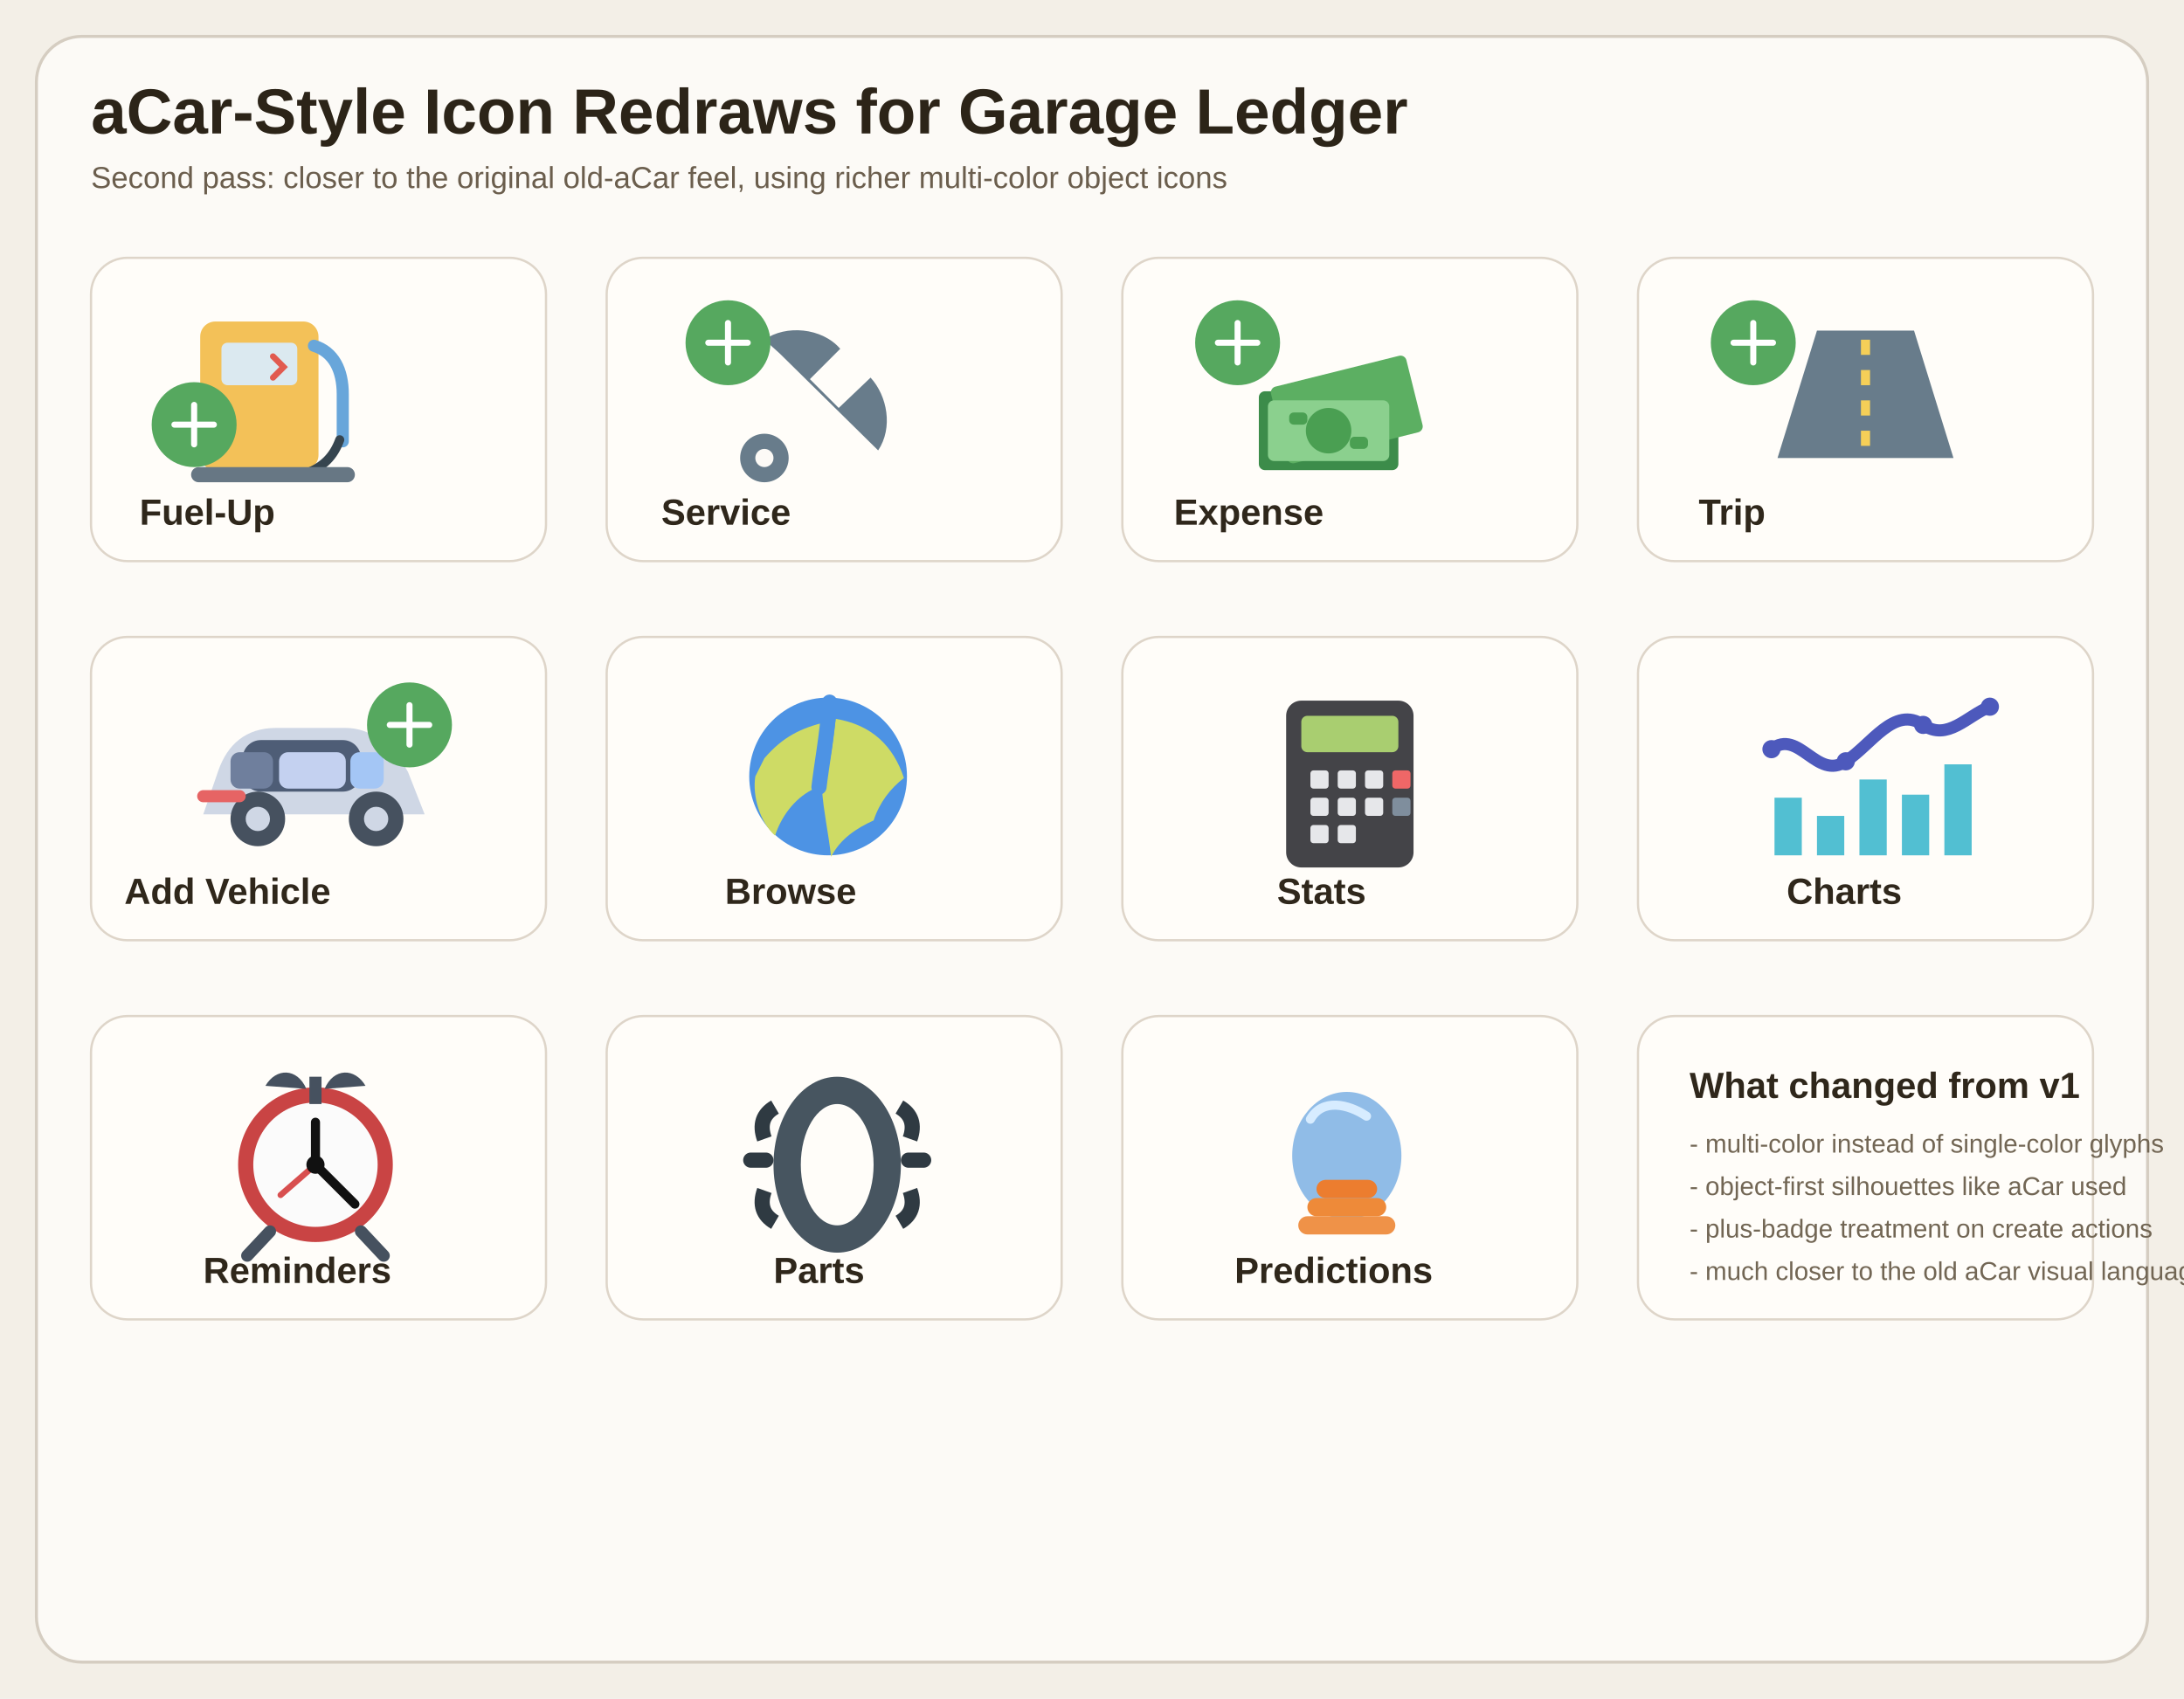
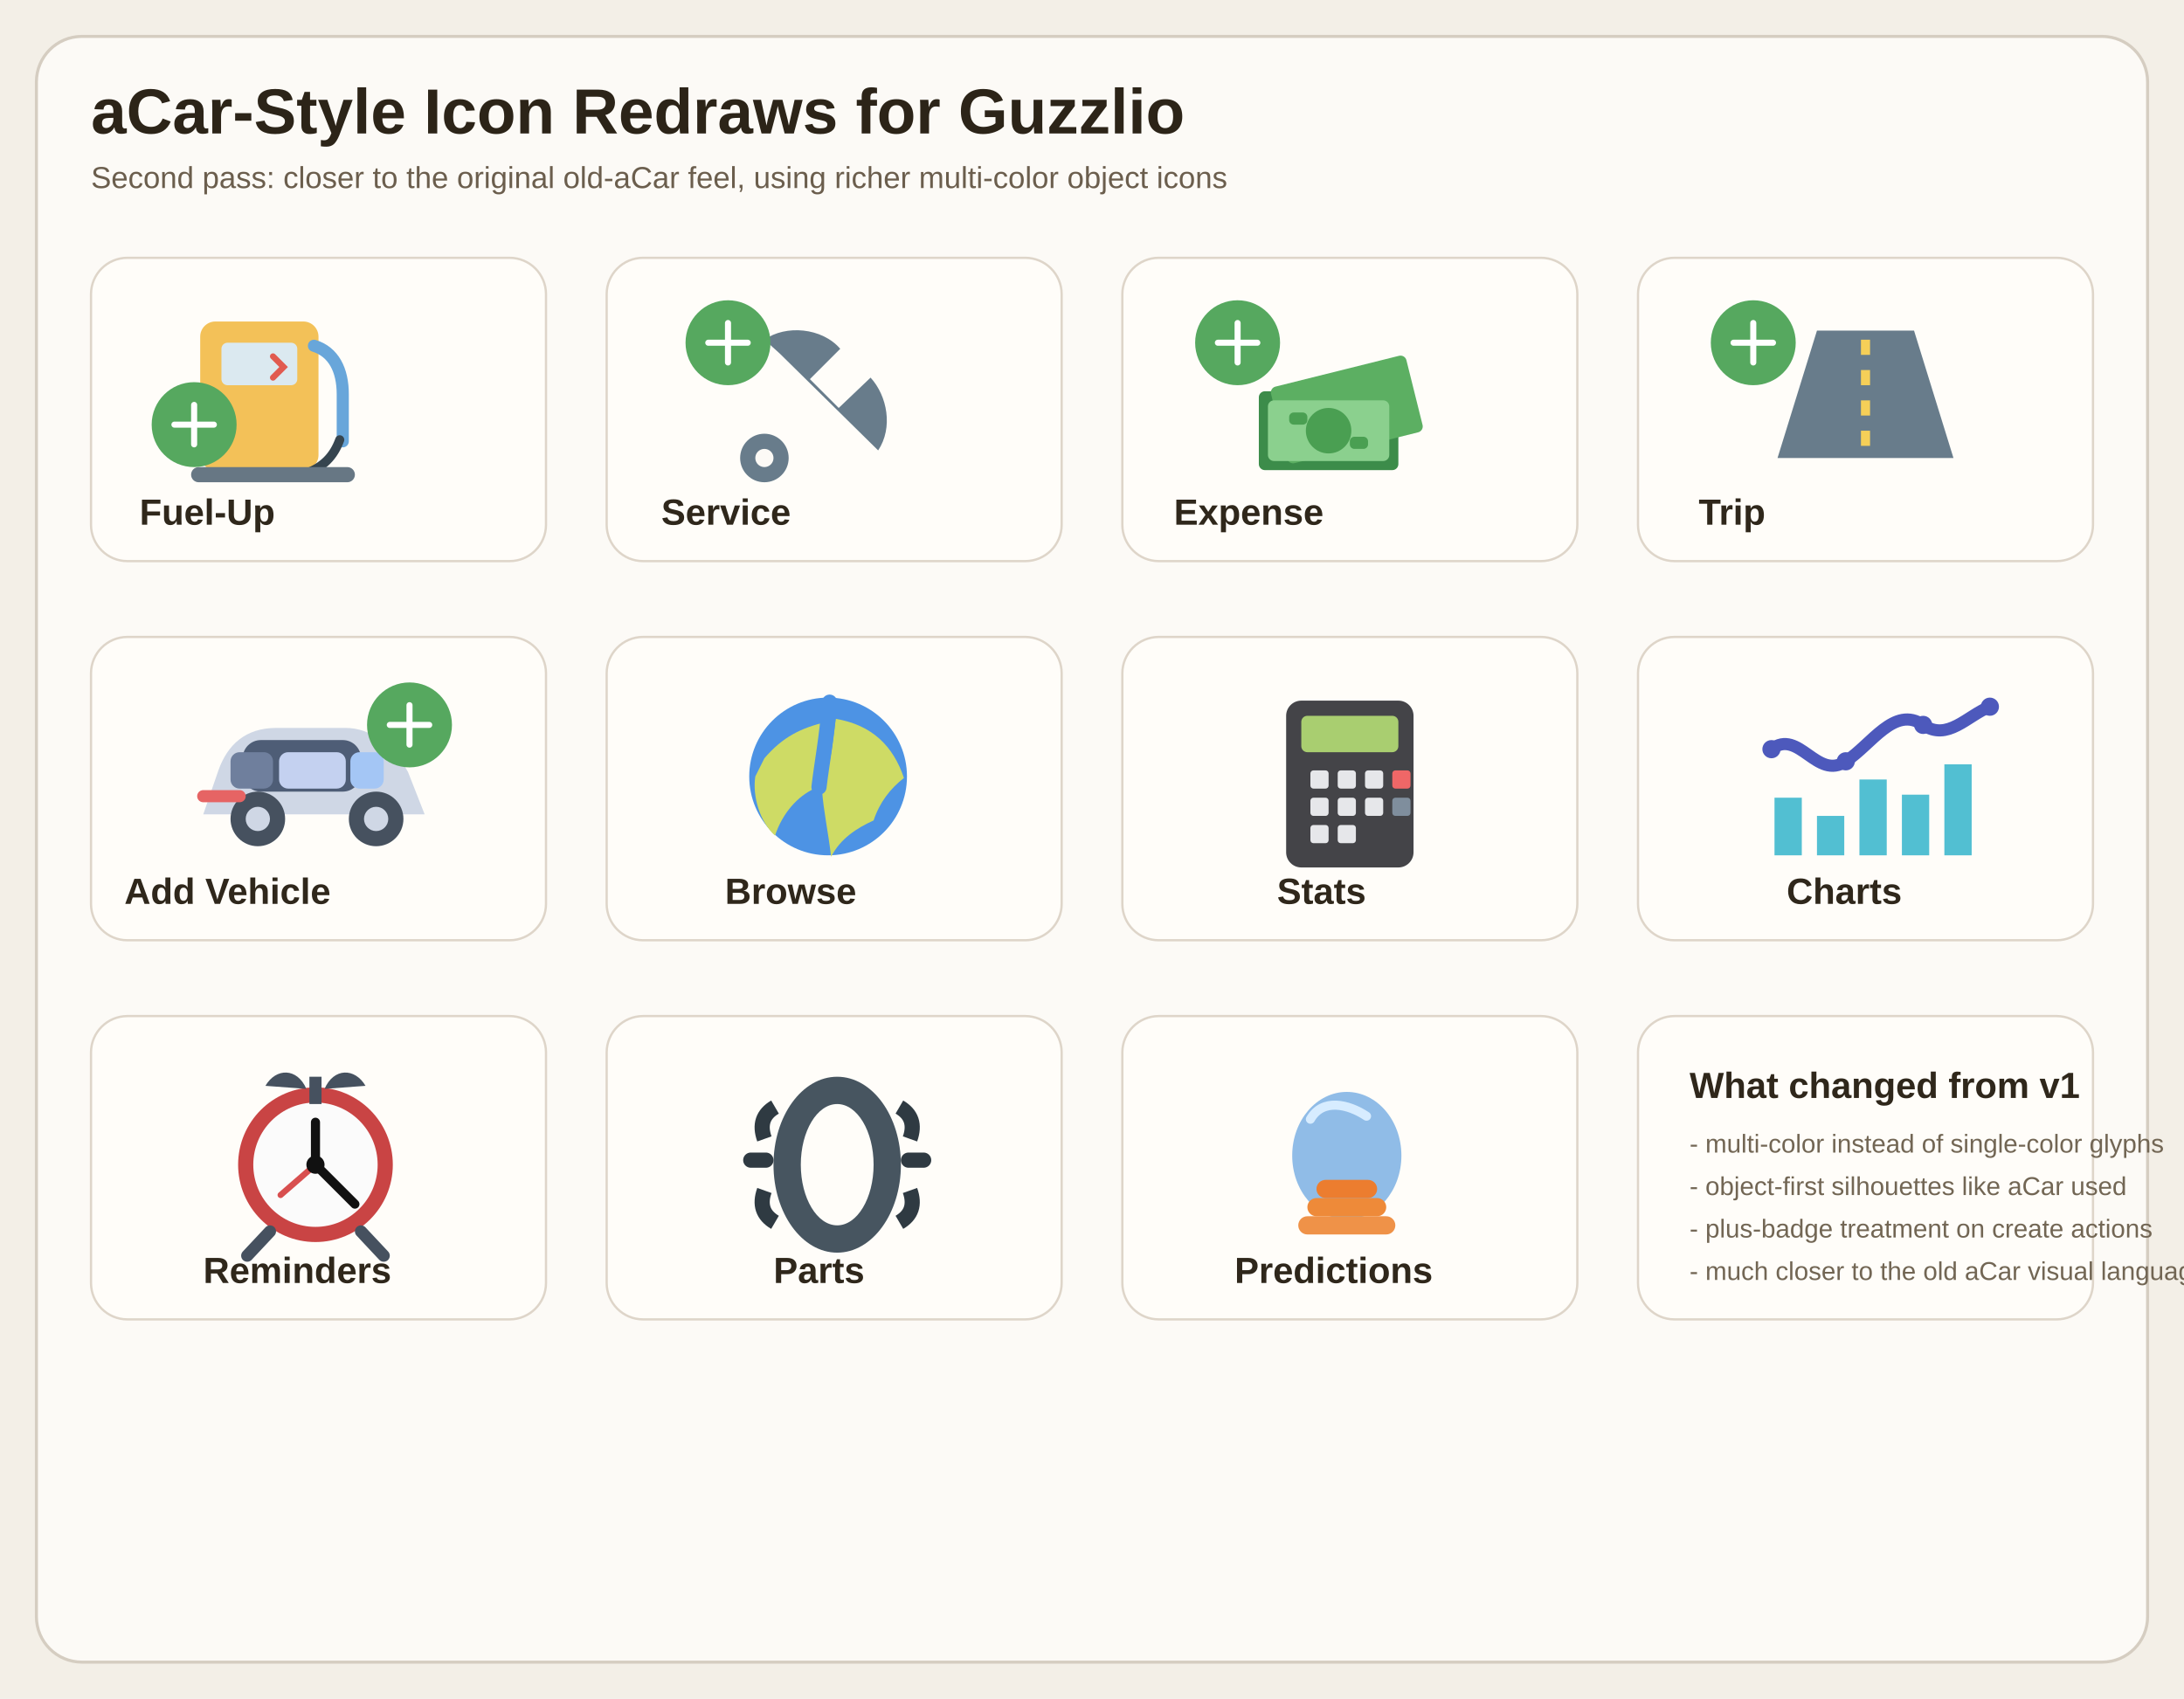
<svg xmlns="http://www.w3.org/2000/svg" width="1440" height="1120" viewBox="0 0 1440 1120">
  <defs>
    <style>
      .bg { fill: #f3efe7; }
      .panel { fill: #fcfaf6; stroke: #d5cdc1; stroke-width: 2; }
      .tile { fill: #fffdf9; stroke: #ded5c9; stroke-width: 1.5; }
      .title { font: 700 42px "Segoe UI", Arial, sans-serif; fill: #2c2418; }
      .subtitle { font: 500 20px "Segoe UI", Arial, sans-serif; fill: #6b5e4d; }
      .label { font: 700 24px "Segoe UI", Arial, sans-serif; fill: #2f271b; }
      .note { font: 500 17px "Segoe UI", Arial, sans-serif; fill: #726654; }
      .white-line { stroke: #fff; stroke-width: 4; stroke-linecap: round; stroke-linejoin: round; fill: none; }
      .dark-line { stroke: #44515d; stroke-width: 4; stroke-linecap: round; stroke-linejoin: round; fill: none; }
      .thin-dark { stroke: #3d4650; stroke-width: 2; stroke-linecap: round; stroke-linejoin: round; fill: none; }
    </style>
  </defs>
  <rect class="bg" x="0" y="0" width="1440" height="1120" />
  <rect class="panel" x="24" y="24" width="1392" height="1072" rx="30" />
-   <text class="title" x="60" y="88">aCar-Style Icon Redraws for Garage Ledger</text>
+   <text class="title" x="60" y="88">aCar-Style Icon Redraws for Guzzlio</text>
  <text class="subtitle" x="60" y="124">Second pass: closer to the original old-aCar feel, using richer multi-color object icons</text>
  <g transform="translate(60 170)">
    <rect class="tile" width="300" height="200" rx="24" />
    <rect x="72" y="42" width="78" height="98" rx="10" fill="#f3c158" />
    <rect x="86" y="56" width="50" height="28" rx="4" fill="#dbe9f0" />
    <path d="M120 65 L127 72 L120 79" stroke="#e15a4f" stroke-width="4" fill="none" stroke-linecap="round" />
    <path d="M147 58 C160 62 166 74 166 90 L166 121" fill="none" stroke="#68a6da" stroke-width="8" stroke-linecap="round" />
    <path d="M164 120 C160 131 153 138 142 142" fill="none" stroke="#36454f" stroke-width="6" stroke-linecap="round" />
    <rect x="66" y="138" width="108" height="10" rx="5" fill="#677784" />
    <circle cx="68" cy="110" r="28" fill="#56a85f" />
    <path class="white-line" d="M68 97 v26" />
    <path class="white-line" d="M55 110 h26" />
    <text class="label" x="32" y="176">Fuel-Up</text>
  </g>
  <g transform="translate(400 170)">
    <rect class="tile" width="300" height="200" rx="24" />
    <path d="M104 54 C118 44 142 46 154 60 L134 80 L153 99 L174 79 C185 91 189 112 179 127 L114 63 Z" fill="#687c8b" />
    <circle cx="104" cy="132" r="16" fill="#687c8b" />
    <circle cx="104" cy="132" r="6" fill="#fcfaf6" />
    <circle cx="80" cy="56" r="28" fill="#56a85f" />
    <path class="white-line" d="M80 43 v26" />
    <path class="white-line" d="M67 56 h26" />
    <text class="label" x="36" y="176">Service</text>
  </g>
  <g transform="translate(740 170)">
    <rect class="tile" width="300" height="200" rx="24" />
    <rect x="90" y="88" width="92" height="52" rx="4" fill="#3c8c4a" />
    <rect x="102" y="74" width="92" height="52" rx="4" fill="#5caf62" transform="rotate(-14 148 100)" />
    <rect x="96" y="94" width="80" height="40" rx="4" fill="#8bd08e" />
    <circle cx="136" cy="114" r="15" fill="#4a9f52" />
    <rect x="110" y="102" width="12" height="8" rx="3" fill="#4a9f52" />
    <rect x="150" y="118" width="12" height="8" rx="3" fill="#4a9f52" />
    <circle cx="76" cy="56" r="28" fill="#56a85f" />
    <path class="white-line" d="M76 43 v26" />
    <path class="white-line" d="M63 56 h26" />
    <text class="label" x="34" y="176">Expense</text>
  </g>
  <g transform="translate(1080 170)">
    <rect class="tile" width="300" height="200" rx="24" />
    <path d="M92 132 L118 48 L182 48 L208 132 Z" fill="#687c8b" />
    <path d="M150 54 V126" stroke="#f5cf58" stroke-width="6" stroke-dasharray="10 10" />
    <circle cx="76" cy="56" r="28" fill="#56a85f" />
    <path class="white-line" d="M76 43 v26" />
    <path class="white-line" d="M63 56 h26" />
    <text class="label" x="40" y="176">Trip</text>
  </g>
  <g transform="translate(60 420)">
    <rect class="tile" width="300" height="200" rx="24" />
    <path d="M74 117 L84 88 C90 71 102 60 122 60 H168 C184 60 199 71 209 89 L220 117 Z" fill="#cfd7e5" />
    <rect x="100" y="68" width="78" height="34" rx="12" fill="#4e5d76" />
    <rect x="92" y="76" width="28" height="24" rx="6" fill="#6f7f9d" />
    <rect x="124" y="76" width="44" height="24" rx="6" fill="#c4d1f0" />
    <rect x="171" y="76" width="22" height="24" rx="6" fill="#a4c6f5" />
    <circle cx="110" cy="120" r="18" fill="#46515f" />
    <circle cx="188" cy="120" r="18" fill="#46515f" />
    <circle cx="110" cy="120" r="8" fill="#cfd7e5" />
    <circle cx="188" cy="120" r="8" fill="#cfd7e5" />
    <path d="M74 105 H98" stroke="#e66464" stroke-width="8" stroke-linecap="round" />
    <circle cx="210" cy="58" r="28" fill="#56a85f" />
    <path class="white-line" d="M210 45 v26" />
    <path class="white-line" d="M197 58 h26" />
    <text class="label" x="22" y="176">Add Vehicle</text>
  </g>
  <g transform="translate(400 420)">
    <rect class="tile" width="300" height="200" rx="24" />
    <circle cx="146" cy="92" r="52" fill="#4d93e4" />
    <path d="M104 80 C116 66 128 60 145 56 C140 71 138 84 137 100 C126 105 116 116 111 131 C101 122 96 105 98 92 C100 88 102 84 104 80 Z" fill="#cedb65" />
    <path d="M151 54 C175 58 189 72 196 93 C187 100 180 109 176 121 C165 126 154 133 148 145 C146 128 143 115 142 101 C148 84 149 69 151 54 Z" fill="#cedb65" />
    <path d="M147 43 C145 68 142 82 140 99" stroke="#4d93e4" stroke-width="10" stroke-linecap="round" />
    <text class="label" x="78" y="176">Browse</text>
  </g>
  <g transform="translate(740 420)">
    <rect class="tile" width="300" height="200" rx="24" />
    <rect x="108" y="42" width="84" height="110" rx="10" fill="#444448" />
    <rect x="118" y="52" width="64" height="24" rx="4" fill="#a9ce70" />
    <rect x="124" y="88" width="12" height="12" rx="2" fill="#e6e7ea" />
    <rect x="142" y="88" width="12" height="12" rx="2" fill="#e6e7ea" />
    <rect x="160" y="88" width="12" height="12" rx="2" fill="#e6e7ea" />
    <rect x="124" y="106" width="12" height="12" rx="2" fill="#e6e7ea" />
    <rect x="142" y="106" width="12" height="12" rx="2" fill="#e6e7ea" />
    <rect x="160" y="106" width="12" height="12" rx="2" fill="#e6e7ea" />
    <rect x="124" y="124" width="12" height="12" rx="2" fill="#e6e7ea" />
    <rect x="142" y="124" width="12" height="12" rx="2" fill="#e6e7ea" />
    <rect x="178" y="88" width="12" height="12" rx="2" fill="#ef6767" />
    <rect x="178" y="106" width="12" height="12" rx="2" fill="#7f8e9d" />
    <text class="label" x="102" y="176">Stats</text>
  </g>
  <g transform="translate(1080 420)">
    <rect class="tile" width="300" height="200" rx="24" />
    <rect x="90" y="106" width="18" height="38" fill="#52bfd2" />
    <rect x="118" y="118" width="18" height="26" fill="#52bfd2" />
    <rect x="146" y="94" width="18" height="50" fill="#52bfd2" />
    <rect x="174" y="104" width="18" height="40" fill="#52bfd2" />
    <rect x="202" y="84" width="18" height="60" fill="#52bfd2" />
    <path d="M88 74 C106 60 118 95 137 82 C154 71 169 45 188 58 C204 69 217 52 232 46" fill="none" stroke="#4d59bc" stroke-width="8" stroke-linecap="round" />
    <circle cx="88" cy="74" r="6" fill="#4d59bc" />
    <circle cx="137" cy="82" r="6" fill="#4d59bc" />
    <circle cx="188" cy="58" r="6" fill="#4d59bc" />
    <circle cx="232" cy="46" r="6" fill="#4d59bc" />
    <text class="label" x="98" y="176">Charts</text>
  </g>
  <g transform="translate(60 670)">
    <rect class="tile" width="300" height="200" rx="24" />
    <circle cx="148" cy="98" r="46" fill="#fbfbfb" stroke="#c94444" stroke-width="10" />
    <path d="M148 98 L148 70" stroke="#111" stroke-width="6" stroke-linecap="round" />
    <path d="M148 98 L174 124" stroke="#111" stroke-width="6" stroke-linecap="round" />
    <path d="M148 98 L125 118" stroke="#d84f4f" stroke-width="4" stroke-linecap="round" />
    <circle cx="148" cy="98" r="6" fill="#111" />
    <path d="M115 46 C122 34 136 34 142 48" fill="#46515f" />
    <path d="M181 46 C174 34 160 34 154 48" fill="#46515f" />
    <rect x="144" y="40" width="8" height="18" fill="#46515f" />
    <path d="M118 142 L103 158" stroke="#46515f" stroke-width="8" stroke-linecap="round" />
    <path d="M178 142 L193 158" stroke="#46515f" stroke-width="8" stroke-linecap="round" />
    <text class="label" x="74" y="176">Reminders</text>
  </g>
  <g transform="translate(400 670)">
    <rect class="tile" width="300" height="200" rx="24" />
    <ellipse cx="152" cy="98" rx="42" ry="58" fill="#475560" />
    <ellipse cx="152" cy="98" rx="24" ry="40" fill="#fffdf9" />
    <path d="M111 60 Q99 67 104 81" stroke="#2f3a42" stroke-width="10" fill="none" />
    <path d="M193 60 Q205 67 200 81" stroke="#2f3a42" stroke-width="10" fill="none" />
    <path d="M105 95 H95" stroke="#2f3a42" stroke-width="10" stroke-linecap="round" />
    <path d="M199 95 H209" stroke="#2f3a42" stroke-width="10" stroke-linecap="round" />
    <path d="M111 136 Q99 129 104 115" stroke="#2f3a42" stroke-width="10" fill="none" />
    <path d="M193 136 Q205 129 200 115" stroke="#2f3a42" stroke-width="10" fill="none" />
    <text class="label" x="110" y="176">Parts</text>
  </g>
  <g transform="translate(740 670)">
    <rect class="tile" width="300" height="200" rx="24" />
    <ellipse cx="148" cy="92" rx="36" ry="42" fill="#90bce7" />
    <path d="M124 68 C132 54 149 58 161 66" fill="none" stroke="#d7ecff" stroke-width="6" stroke-linecap="round" />
    <rect x="116" y="132" width="64" height="12" rx="6" fill="#ef9248" />
    <rect x="122" y="120" width="52" height="12" rx="6" fill="#ee8a39" />
    <rect x="128" y="108" width="40" height="12" rx="6" fill="#ec7d2f" />
    <text class="label" x="74" y="176">Predictions</text>
  </g>
  <g transform="translate(1080 670)">
    <rect class="tile" width="300" height="200" rx="24" />
    <text class="label" x="34" y="54">What changed from v1</text>
    <text class="note" x="34" y="90">- multi-color instead of single-color glyphs</text>
    <text class="note" x="34" y="118">- object-first silhouettes like aCar used</text>
    <text class="note" x="34" y="146">- plus-badge treatment on create actions</text>
    <text class="note" x="34" y="174">- much closer to the old aCar visual language</text>
  </g>
</svg>
